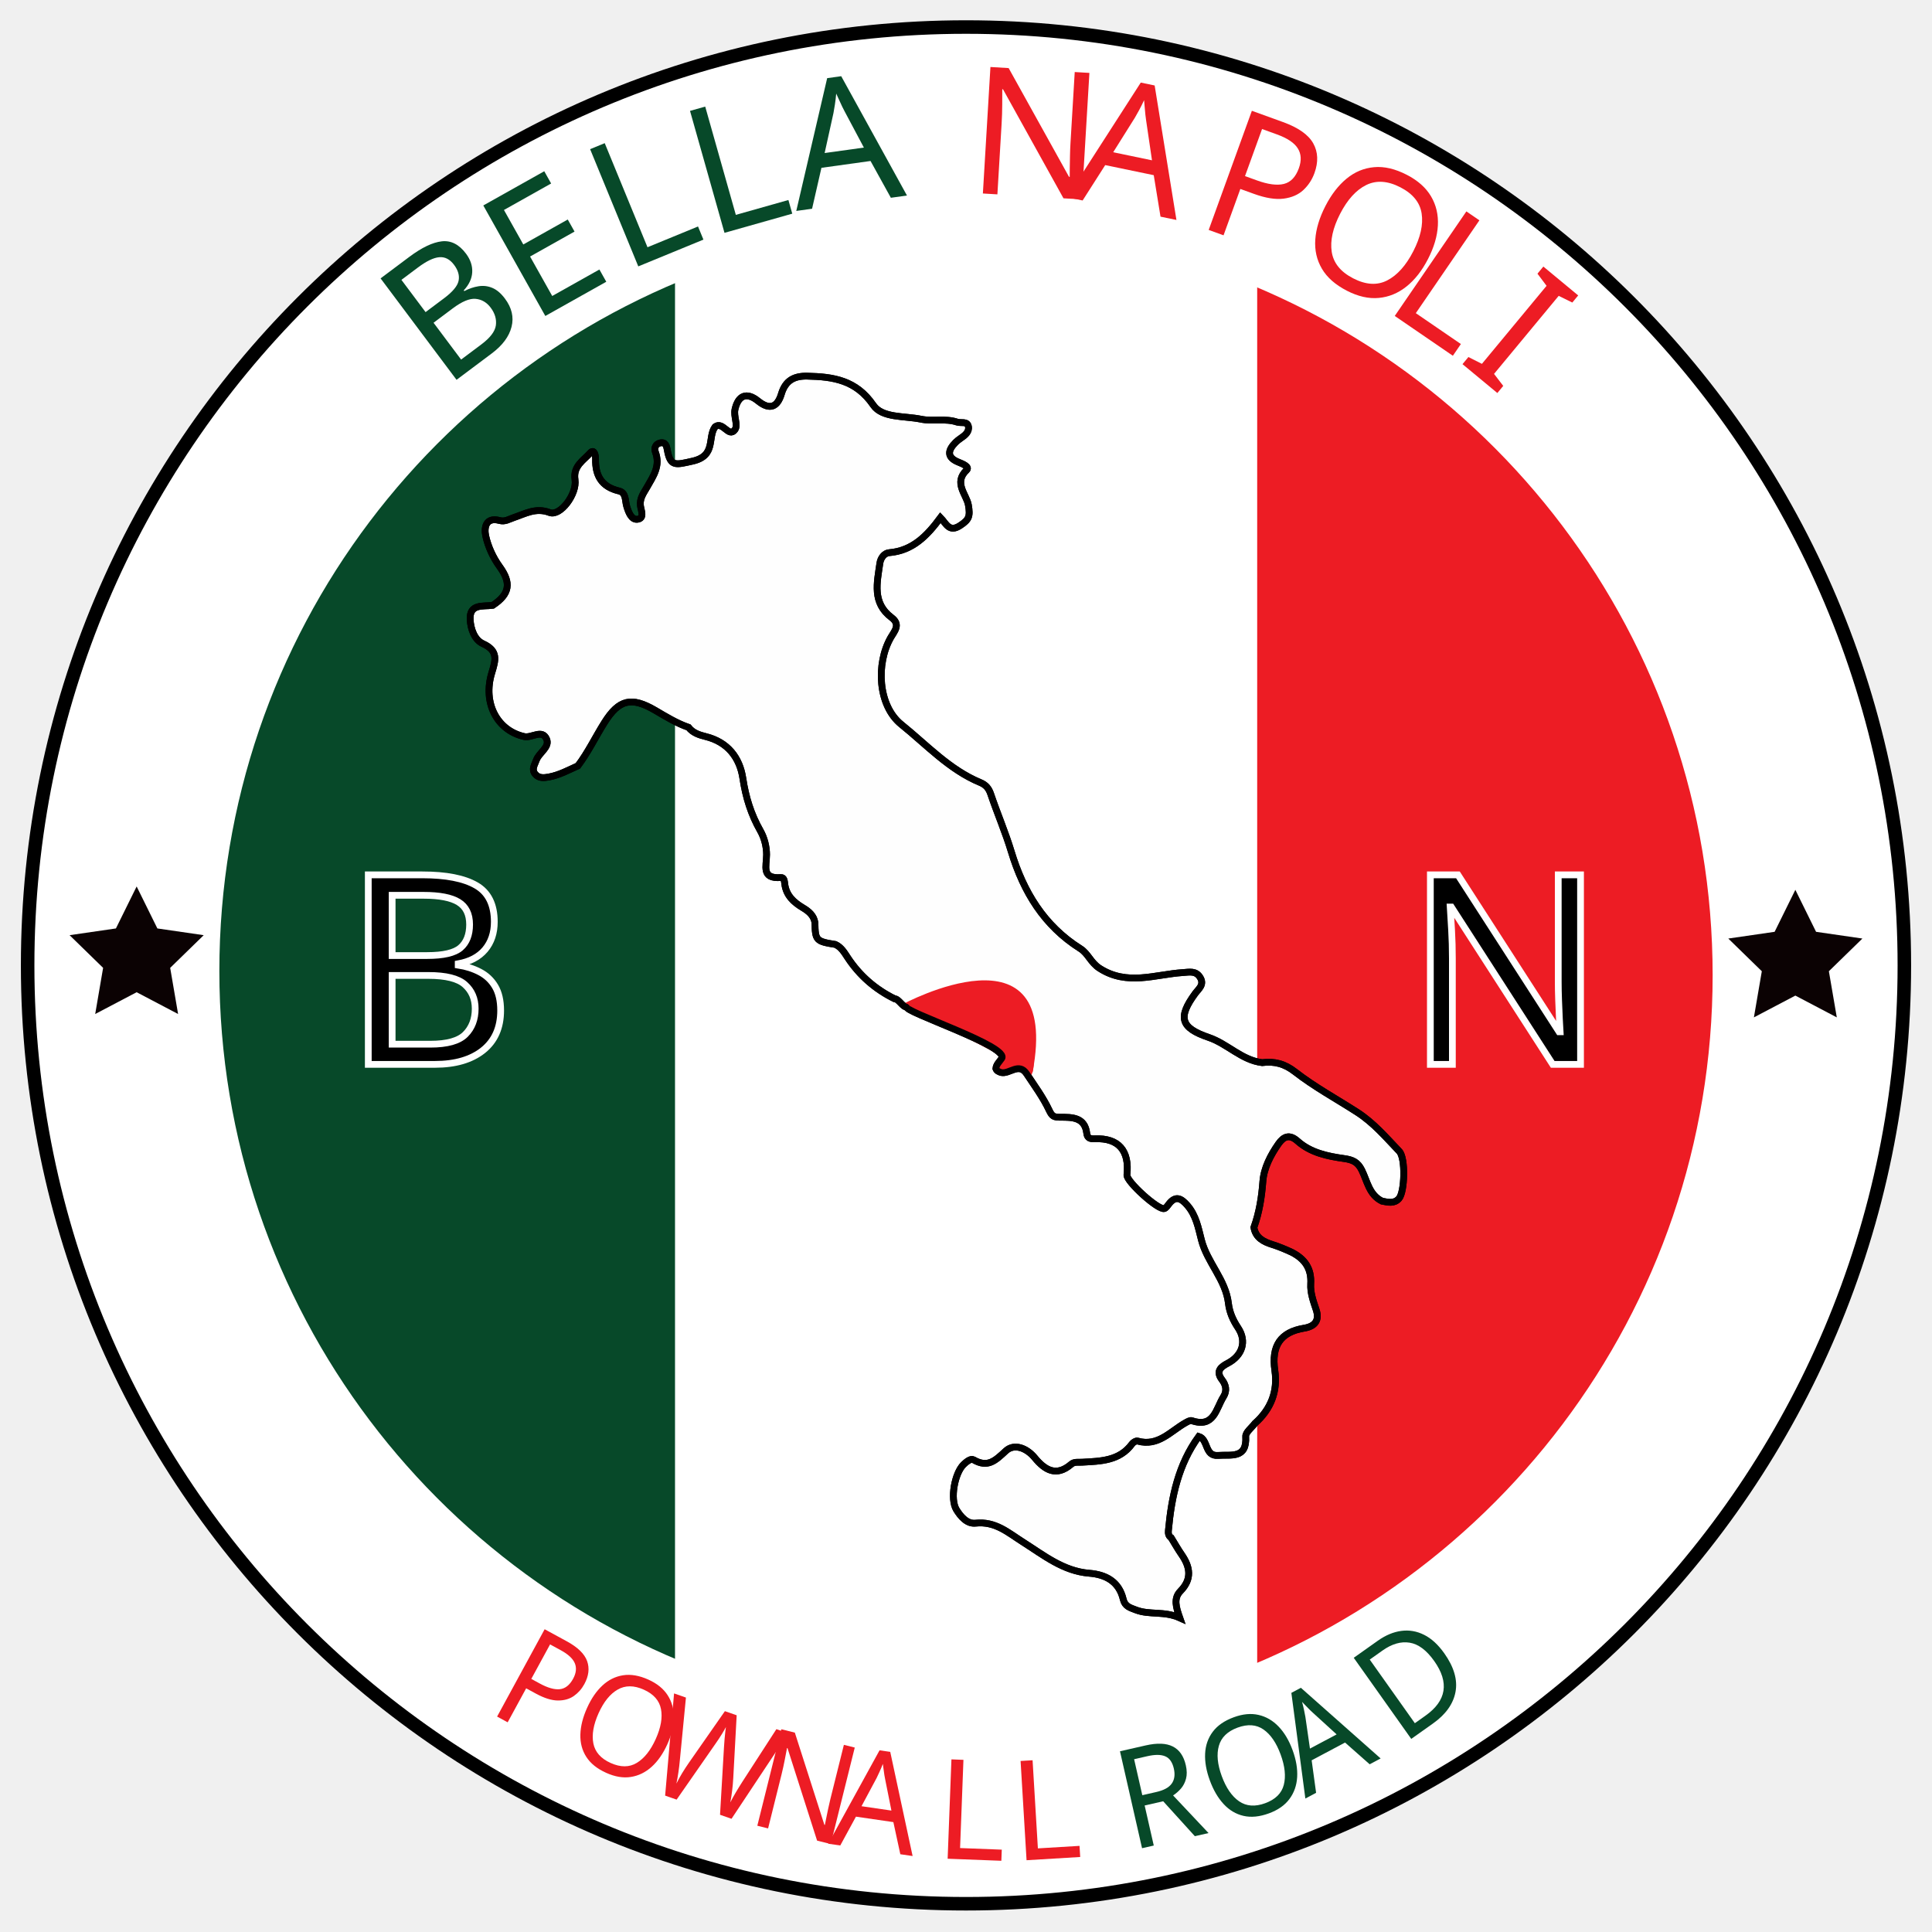
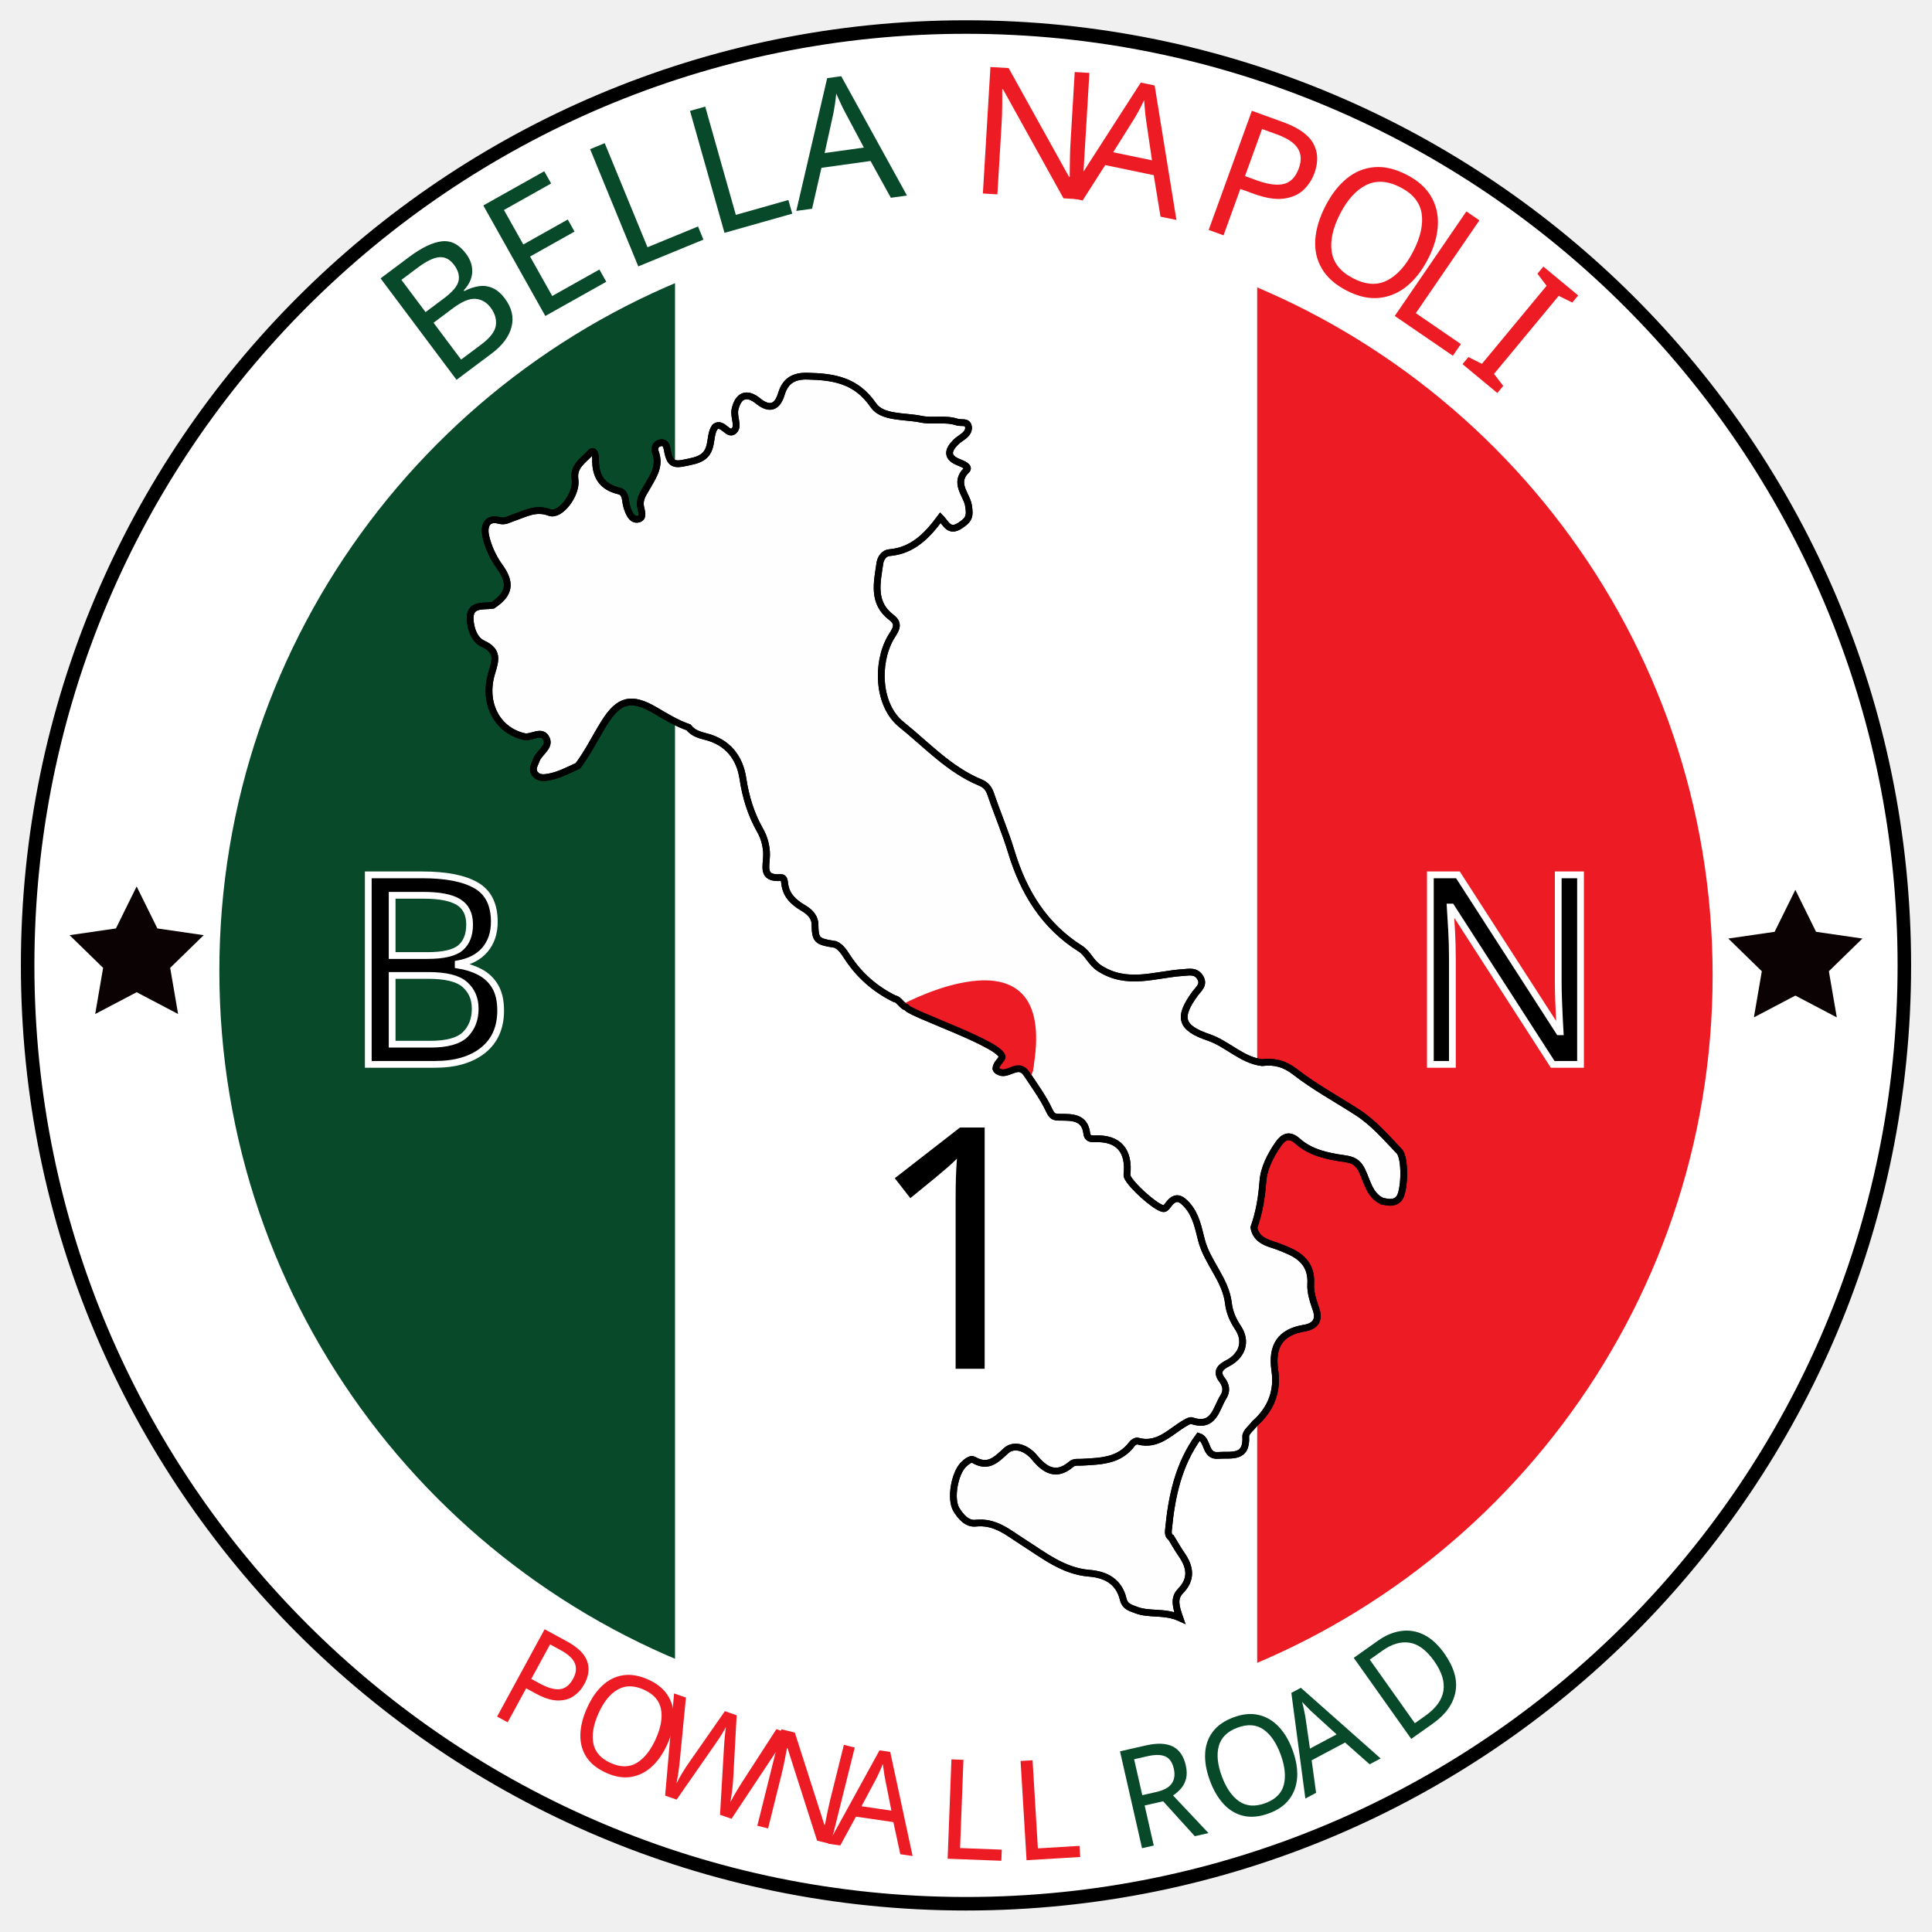
- <svg xmlns="http://www.w3.org/2000/svg" version="1.1" id="Layer_1" x="0px" y="0px" width="571.717px" height="571.718px" viewBox="0 0 571.717 571.718" enable-background="new 0 0 571.717 571.718" xml:space="preserve">
+ <svg xmlns="http://www.w3.org/2000/svg" version="1.1" id="Layer_1" x="0px" y="0px" width="571.717px" height="571.719px" viewBox="0 0 571.717 571.719" enable-background="new 0 0 571.717 571.719" xml:space="preserve">
  <circle fill="#FFFFFF" stroke="#000000" stroke-width="4" stroke-miterlimit="10" cx="285.858" cy="285.679" r="277.678" />
  <circle fill="#FFFFFF" cx="285.858" cy="288.563" r="220.947" />
-   <path fill="#ED1C24" d="M506.806,288.561c0,99.812-66.186,184.167-157.062,211.573c-20.226,6.098-20.226-429.243,0-423.145  C440.62,104.394,506.806,188.75,506.806,288.561z" />
-   <path fill="#074929" d="M64.912,287.332c0-99.811,66.184-184.166,157.061-211.571c20.225-6.097,20.225,429.245,0,423.143  C131.096,471.501,64.912,387.146,64.912,287.332z" />
-   <rect x="199.751" y="55.334" fill="#FFFFFF" width="172.276" height="460.691" />
-   <path fill="#FEFEFE" stroke="#000000" stroke-width="2" stroke-miterlimit="10" d="M145.801,179.135  c5.141-3.385,5.5-6.699,2.047-11.463c-1.927-2.658-3.418-5.896-4.115-9.089c-0.501-2.29-0.091-5.685,4.105-4.552  c1.605,0.433,2.802-0.399,4.159-0.854c3.438-1.15,6.555-3.064,10.663-1.5c3.103,1.182,8.149-5.422,7.497-9.776  c-0.595-3.983,2.543-5.674,4.495-7.866c1.176-1.32,1.615,0.707,1.59,1.776c-0.115,4.945,1.787,8.255,6.909,9.471  c2.156,0.513,1.793,2.79,2.285,4.469c0.5,1.702,1.359,4.105,3.144,3.92c2.257-0.235,1.125-2.581,0.938-4.051  c-0.271-2.162,1.007-3.796,1.92-5.405c1.869-3.292,4.055-6.324,2.506-10.441c-0.415-1.103-0.045-2.347,1.376-2.696  c1.652-0.404,1.964,1.016,2.142,2.024c0.896,5.094,2.472,4.473,7.438,3.367c7.136-1.586,4.37-7.024,6.721-10.188  c2.348-1.718,4.016,3.36,5.84,0.895c1.045-1.409-0.445-3.94,0.052-6.088c0.938-4.065,3.413-5.185,6.808-2.434  c3.574,2.897,5.781,1.676,6.903-2.067c1.206-4.023,3.803-5.366,7.667-5.279c7.68,0.172,14.438,1.152,19.528,8.577  c2.661,3.876,9.231,3.146,14.117,4.16c3.51,0.728,7.21-0.316,10.695,0.864c1.152,0.39,3.019-0.375,3.342,1.309  c0.3,1.564-1.011,2.623-2.276,3.47c-0.539,0.36-1.062,0.767-1.519,1.225c-2.365,2.372-2.676,4.461,0.929,5.883  c1.196,0.471,3.334,1.373,2.328,2.324c-3.946,3.717-0.016,7.254,0.523,10.288c0.607,3.425,0.18,4.384-2.428,6.108  c-3.283,2.168-4.136-0.616-5.825-2.333c-3.938,5.326-8.207,9.784-15.164,10.366c-1.471,0.123-2.546,1.582-2.769,3.126  c-0.831,5.769-2.333,11.726,3.464,16.079c2.783,2.09,0.818,4.056-0.248,5.922c-4.405,7.713-3.812,20.119,3.136,25.706  c7.493,6.027,14.188,13.378,23.356,17.179c1.635,0.677,2.519,1.709,3.096,3.417c1.932,5.706,4.33,11.265,6.075,17.023  c3.615,11.925,9.693,21.944,20.479,28.739c2.25,1.417,3.052,4.121,5.612,5.775c8.196,5.3,16.439,1.833,24.669,1.291  c2.021-0.133,3.875-0.623,5.153,1.471c1.299,2.128-0.504,3.378-1.479,4.715c-5.175,7.065-4.396,10.153,3.989,13.002  c5.59,1.895,9.729,6.711,15.806,7.463c3.635-0.461,6.646,0.303,9.753,2.723c5.75,4.479,12.229,7.982,18.372,11.939  c4.915,3.168,8.552,7.484,12.465,11.572c1.933,2.02,1.617,12.072-0.089,13.988c-1.418,1.594-3.257,1.1-5.021,0.758  c-3.812-1.859-4.356-5.916-5.985-9.182c-1.166-2.334-2.62-3.049-5.215-3.412c-4.887-0.686-9.911-1.709-13.774-5.162  c-2.434-2.176-4.155-1.336-5.647,0.783c-2.363,3.359-4.334,7.188-4.631,11.15c-0.354,4.709-1.08,9.207-2.651,13.609  c0.502,3.045,2.821,4.229,5.365,5.031c2.024,0.637,3.964,1.445,5.883,2.344c3.801,1.965,5.844,4.791,5.565,9.363  c-0.153,2.531,0.758,5.09,1.597,7.584c1.034,3.066-0.203,4.941-3.538,5.488c-7.068,1.158-9.736,5.293-8.677,12.512  c0.911,6.201-1.17,11.479-5.896,15.658c-0.955,1.297-2.791,2.648-2.719,3.889c0.39,6.715-4.426,5.291-8.166,5.598  c-4.04,0.328-2.852-4.736-5.735-5.623c-6.049,8.285-8.057,17.877-8.979,27.811c-0.076,0.805-0.013,1.645,0.806,2.154  c1.023,1.66,1.976,3.373,3.086,4.975c2.586,3.725,3.146,7.281-0.34,10.842c-2.096,2.145-1.287,4.775-0.19,7.904  c-4.61-2.078-8.916-0.789-12.932-2.322c-1.789-0.684-3.296-1.051-3.795-3.146c-1.255-5.275-5.132-7.34-10.08-7.736  c-7.658-0.611-13.504-5.354-19.507-9.164c-4.523-2.869-8.238-6.275-14.134-5.646c-2.504,0.268-4.393-1.941-5.652-4.002  c-1.929-3.156-0.52-10.764,2.108-13.348c0.876-0.859,2.173-1.865,2.933-1.422c4.271,2.486,6.489,0.24,9.578-2.609  c2.487-2.297,6.165-0.889,8.558,2.016c3.023,3.674,6.39,5.703,10.773,1.941c0.953-0.818,2.046-0.545,3.188-0.611  c5.451-0.322,11.099-0.322,14.848-5.436c0.33-0.451,1.173-0.959,1.608-0.836c6.119,1.73,9.758-2.918,14.229-5.416  c0.562-0.311,1.338-0.775,1.826-0.609c6.644,2.236,7.138-3.547,9.378-7.078c1.148-1.812,0.698-3.557-0.428-5.02  c-2.028-2.639-0.168-3.924,1.695-4.896c4.298-2.246,5.741-6.457,3.04-10.508c-1.503-2.254-2.526-4.586-2.832-7.211  c-0.82-7.037-6.271-12.078-7.986-18.721c-0.934-3.605-1.575-7.307-4.179-10.291c-1.818-2.082-3.445-2.992-5.474-0.371  c-0.386,0.498-0.796,1.152-1.327,1.324c-1.769,0.58-11.272-8.035-11.068-9.941c0.777-7.207-2.49-10.973-9.454-10.701  c-1.397,0.055-2.27-0.166-2.436-1.605c-0.565-4.859-4.452-4.766-7.761-4.773c-1.94-0.006-2.477-0.182-3.366-2.072  c-1.787-3.801-4.333-7.258-6.668-10.785c-2.293-3.467-5.055,0.17-7.559-0.381c-0.632-0.225-1.281-0.426-1.538-1.152  c0.104-1.223,1.013-1.984,1.641-2.916c3.196-3.502-30.043-14.249-27.896-15.361c-1.189,0.381-2.458-2.396-3.726-2.389  c-5.737-2.832-10.39-6.887-13.917-12.253c-0.962-1.466-1.892-3.034-3.608-3.824c-5.688-0.899-5.961-1.191-6.038-6.444  c-0.344-2.148-1.848-3.385-3.56-4.404c-2.753-1.637-4.959-3.664-5.376-7.06c-0.101-0.818-0.173-1.952-1.131-1.883  c-5.896,0.424-4.256-3.396-4.247-6.777c0.005-2.361-0.658-4.988-1.828-7.037c-2.792-4.889-4.351-9.968-5.195-15.564  c-0.927-6.127-4.481-10.742-11.012-12.353c-1.878-0.462-3.781-1.068-5.066-2.724c-3.506-1.208-6.692-3.178-9.82-5.011  c-7.053-4.132-10.738-3.312-15.115,3.692c-2.634,4.21-4.79,8.714-7.792,12.7c-2.794,1.265-5.506,2.743-8.558,3.307  c-1.452,0.268-3.013,0.452-4.091-0.858c-1.153-1.4-0.156-2.734,0.327-4.101c0.799-2.263,4.107-3.857,3.037-6.283  c-1.323-2.998-4.359-0.214-6.625-0.721c-7.927-1.774-12.333-9.853-9.578-18.855c1.175-3.845,1.961-6.528-2.64-8.631  c-2.514-1.148-3.608-4.383-3.756-7.097C138.874,178.586,142.898,179.523,145.801,179.135z" />
-   <path fill="#ED1C24" d="M267.105,297.187c0,0,47.056-25.414,38.465,20.062" />
-   <path fill="#BC202D" d="M295.271,316.292" />
-   <rect x="295.656" y="310.22" transform="matrix(0.9932 0.1165 -0.1165 0.9932 38.5556 -32.6926)" fill="#ED1C24" width="6.657" height="6.606" />
-   <rect x="268.245" y="297.64" fill="#ED1C24" width="1.563" height="1.012" />
-   <path d="M269.533,298.345c0,0.445-0.825,0.307-1.125,0.307c-0.304,0-1.253-1.197-1.253-1.643s0.95,0.031,1.253,0.031  C268.709,297.042,269.533,297.901,269.533,298.345z" />
+   <path fill="#ED1C24" d="M506.806,288.561c0,99.812-66.187,184.167-157.062,211.573c-20.227,6.098-20.227-429.243,0-423.146  C440.619,104.394,506.806,188.75,506.806,288.561z" />
+   <path fill="#074929" d="M64.912,287.332c0-99.811,66.184-184.166,157.061-211.57c20.225-6.098,20.225,429.245,0,423.143  C131.096,471.502,64.912,387.146,64.912,287.332z" />
+   <rect x="199.751" y="55.334" fill="#FFFFFF" width="172.275" height="460.691" />
+   <path fill="#FEFEFE" stroke="#000000" stroke-width="2" stroke-miterlimit="10" d="M145.801,179.135  c5.141-3.386,5.5-6.699,2.047-11.464c-1.927-2.657-3.418-5.896-4.115-9.089c-0.501-2.29-0.091-5.685,4.105-4.552  c1.604,0.433,2.802-0.399,4.159-0.854c3.438-1.15,6.555-3.064,10.663-1.5c3.103,1.182,8.148-5.423,7.496-9.776  c-0.595-3.983,2.544-5.674,4.495-7.866c1.177-1.32,1.615,0.707,1.591,1.776c-0.115,4.944,1.786,8.255,6.908,9.471  c2.156,0.513,1.793,2.79,2.285,4.469c0.5,1.702,1.359,4.105,3.145,3.92c2.257-0.234,1.125-2.581,0.938-4.051  c-0.271-2.162,1.007-3.796,1.92-5.405c1.869-3.292,4.056-6.323,2.506-10.44c-0.415-1.104-0.045-2.347,1.376-2.696  c1.652-0.404,1.965,1.017,2.143,2.024c0.896,5.094,2.472,4.473,7.438,3.367c7.137-1.587,4.37-7.024,6.722-10.188  c2.348-1.718,4.016,3.36,5.84,0.895c1.045-1.408-0.445-3.939,0.052-6.088c0.938-4.064,3.413-5.185,6.808-2.434  c3.574,2.896,5.781,1.676,6.903-2.067c1.206-4.022,3.803-5.365,7.667-5.278c7.68,0.172,14.438,1.151,19.528,8.577  c2.661,3.876,9.23,3.146,14.117,4.159c3.51,0.729,7.21-0.315,10.694,0.864c1.152,0.39,3.02-0.375,3.342,1.309  c0.301,1.564-1.011,2.623-2.275,3.471c-0.539,0.359-1.062,0.767-1.52,1.225c-2.364,2.372-2.676,4.461,0.93,5.883  c1.195,0.472,3.334,1.373,2.328,2.324c-3.946,3.717-0.017,7.254,0.522,10.288c0.607,3.425,0.18,4.384-2.428,6.108  c-3.283,2.168-4.136-0.616-5.825-2.333c-3.938,5.325-8.207,9.783-15.164,10.365c-1.471,0.123-2.546,1.582-2.769,3.126  c-0.831,5.77-2.333,11.727,3.464,16.079c2.782,2.091,0.817,4.057-0.248,5.922c-4.405,7.714-3.812,20.119,3.136,25.706  c7.493,6.027,14.188,13.379,23.356,17.18c1.635,0.677,2.519,1.709,3.096,3.417c1.932,5.706,4.33,11.265,6.075,17.022  c3.614,11.925,9.692,21.944,20.479,28.739c2.25,1.417,3.052,4.121,5.612,5.775c8.196,5.3,16.438,1.833,24.669,1.291  c2.021-0.134,3.875-0.623,5.153,1.471c1.299,2.128-0.504,3.378-1.479,4.715c-5.175,7.065-4.396,10.153,3.989,13.002  c5.59,1.896,9.729,6.711,15.806,7.463c3.635-0.461,6.646,0.304,9.753,2.724c5.75,4.479,12.229,7.981,18.372,11.938  c4.915,3.168,8.552,7.484,12.465,11.572c1.934,2.021,1.617,12.072-0.089,13.988c-1.418,1.594-3.257,1.1-5.021,0.758  c-3.812-1.859-4.355-5.916-5.984-9.182c-1.166-2.334-2.62-3.05-5.215-3.412c-4.887-0.687-9.911-1.709-13.774-5.162  c-2.434-2.176-4.154-1.336-5.646,0.783c-2.363,3.358-4.334,7.188-4.631,11.149c-0.354,4.709-1.08,9.207-2.651,13.609  c0.502,3.045,2.821,4.229,5.365,5.031c2.023,0.637,3.964,1.444,5.883,2.344c3.801,1.965,5.844,4.791,5.565,9.363  c-0.153,2.53,0.758,5.09,1.597,7.584c1.034,3.065-0.203,4.94-3.538,5.487c-7.068,1.158-9.736,5.293-8.677,12.513  c0.911,6.2-1.17,11.479-5.896,15.657c-0.955,1.297-2.791,2.648-2.719,3.89c0.39,6.715-4.426,5.291-8.166,5.598  c-4.04,0.328-2.852-4.736-5.735-5.623c-6.049,8.285-8.057,17.877-8.979,27.812c-0.076,0.805-0.013,1.645,0.806,2.153  c1.023,1.66,1.977,3.373,3.086,4.976c2.586,3.725,3.146,7.28-0.34,10.842c-2.096,2.145-1.287,4.775-0.189,7.904  c-4.61-2.078-8.916-0.789-12.933-2.322c-1.789-0.685-3.296-1.051-3.795-3.146c-1.255-5.274-5.132-7.34-10.08-7.735  c-7.658-0.611-13.504-5.354-19.507-9.164c-4.523-2.869-8.238-6.275-14.134-5.646c-2.504,0.269-4.394-1.94-5.652-4.002  c-1.929-3.156-0.52-10.764,2.108-13.348c0.876-0.859,2.173-1.865,2.933-1.422c4.271,2.485,6.489,0.239,9.578-2.609  c2.487-2.297,6.165-0.889,8.558,2.017c3.023,3.674,6.391,5.702,10.773,1.94c0.953-0.818,2.046-0.545,3.188-0.611  c5.451-0.321,11.1-0.321,14.849-5.436c0.33-0.451,1.173-0.959,1.607-0.836c6.119,1.729,9.759-2.918,14.229-5.416  c0.562-0.312,1.338-0.775,1.826-0.609c6.644,2.236,7.138-3.547,9.378-7.078c1.147-1.812,0.698-3.557-0.428-5.02  c-2.028-2.639-0.169-3.924,1.694-4.896c4.298-2.245,5.741-6.456,3.04-10.508c-1.503-2.254-2.525-4.586-2.832-7.211  c-0.819-7.037-6.271-12.078-7.985-18.721c-0.935-3.605-1.575-7.307-4.18-10.291c-1.817-2.082-3.444-2.992-5.474-0.371  c-0.386,0.498-0.796,1.152-1.327,1.324c-1.769,0.58-11.271-8.035-11.068-9.941c0.777-7.207-2.489-10.973-9.453-10.701  c-1.397,0.056-2.271-0.166-2.437-1.604c-0.565-4.859-4.452-4.766-7.761-4.773c-1.94-0.006-2.478-0.182-3.366-2.071  c-1.787-3.802-4.333-7.259-6.668-10.785c-2.293-3.467-5.055,0.17-7.559-0.381c-0.633-0.226-1.281-0.427-1.538-1.152  c0.104-1.223,1.013-1.984,1.641-2.916c3.196-3.502-30.043-14.249-27.896-15.361c-1.189,0.381-2.458-2.396-3.727-2.389  c-5.737-2.832-10.39-6.888-13.917-12.253c-0.962-1.467-1.892-3.034-3.607-3.824c-5.688-0.899-5.962-1.191-6.038-6.444  c-0.345-2.147-1.849-3.385-3.561-4.403c-2.753-1.638-4.959-3.664-5.376-7.061c-0.101-0.818-0.173-1.952-1.131-1.883  c-5.896,0.424-4.256-3.396-4.247-6.777c0.005-2.36-0.658-4.987-1.828-7.037c-2.792-4.889-4.351-9.968-5.194-15.563  c-0.928-6.127-4.481-10.742-11.013-12.354c-1.878-0.462-3.781-1.067-5.065-2.724c-3.506-1.208-6.692-3.178-9.82-5.011  c-7.053-4.132-10.738-3.312-15.115,3.691c-2.634,4.21-4.79,8.715-7.792,12.7c-2.794,1.266-5.506,2.743-8.558,3.308  c-1.452,0.268-3.013,0.451-4.091-0.858c-1.153-1.4-0.156-2.734,0.326-4.101c0.8-2.264,4.107-3.857,3.037-6.283  c-1.322-2.998-4.358-0.214-6.625-0.722c-7.927-1.773-12.333-9.853-9.578-18.854c1.176-3.845,1.962-6.528-2.64-8.631  c-2.514-1.148-3.607-4.383-3.756-7.098C138.874,178.586,142.898,179.523,145.801,179.135z" />
+   <path fill="#ED1C24" d="M267.105,297.187c0,0,47.057-25.414,38.465,20.062" />
+   <path fill="#BC202D" d="M295.271,316.293" />
+   <rect x="295.653" y="310.227" transform="matrix(-0.9932 -0.1165 0.1165 -0.9932 559.4069 659.7532)" fill="#ED1C24" width="6.657" height="6.606" />
+   <rect x="268.245" y="297.64" fill="#ED1C24" width="1.562" height="1.012" />
+   <path d="M269.533,298.345c0,0.444-0.825,0.307-1.125,0.307c-0.305,0-1.254-1.197-1.254-1.644c0-0.445,0.95,0.031,1.254,0.031  C268.709,297.042,269.533,297.901,269.533,298.345z" />
  <polygon fill="#0B0203" points="40.437,262.32 46.569,274.745 60.282,276.738 50.36,286.41 52.702,300.067 40.437,293.619   28.172,300.067 30.514,286.41 20.592,276.738 34.303,274.745 " />
-   <polygon fill="#0B0203" points="531.281,263.315 537.41,275.742 551.123,277.734 541.202,287.408 543.546,301.063 531.281,294.615   519.015,301.063 521.358,287.408 511.436,277.734 525.147,275.742 " />
-   <rect x="101.358" y="258.503" fill="none" width="371.007" height="63.213" />
-   <text transform="matrix(1 0 0 1 101.3567 314.9683)" font-family="'Helvetica-Bold'" font-size="78.535">B</text>
-   <text transform="matrix(1 0 0 1 101.3567 314.9683)" fill="none" stroke="#FFFFFF" stroke-width="2" stroke-miterlimit="10" font-family="'Helvetica-Bold'" font-size="78.535">B</text>
-   <text transform="matrix(1 0 0 1 158.0725 314.9683)" font-family="'Helvetica-Bold'" font-size="78.535" letter-spacing="234"> </text>
-   <text transform="matrix(1 0 0 1 158.0725 314.9683)" fill="none" stroke="#FFFFFF" stroke-width="2" stroke-miterlimit="10" font-family="'Helvetica-Bold'" font-size="78.535" letter-spacing="234"> </text>
-   <text transform="matrix(1 0 0 1 415.6487 314.9683)" font-family="'Helvetica-Bold'" font-size="78.535">N</text>
-   <text transform="matrix(1 0 0 1 415.6487 314.9683)" fill="none" stroke="#FFFFFF" stroke-width="2" stroke-miterlimit="10" font-family="'Helvetica-Bold'" font-size="78.535">N</text>
+   <polygon fill="#0B0203" points="531.281,263.315 537.409,275.742 551.122,277.734 541.201,287.408 543.546,301.063 531.281,294.615   519.015,301.063 521.358,287.408 511.436,277.734 525.147,275.742 " />
+   <rect x="101.358" y="258.503" fill="none" width="371.007" height="63.214" />
+   <text transform="matrix(1 0 0 1 101.3567 314.9685)" font-family="'Helvetica-Bold'" font-size="78.535">B</text>
+   <text transform="matrix(1 0 0 1 101.3567 314.9685)" fill="none" stroke="#FFFFFF" stroke-width="2" stroke-miterlimit="10" font-family="'Helvetica-Bold'" font-size="78.535">B</text>
+   <text transform="matrix(1 0 0 1 158.072 314.9685)" font-family="'Helvetica-Bold'" font-size="78.535" letter-spacing="233"> </text>
+   <text transform="matrix(1 0 0 1 158.072 314.9685)" fill="none" stroke="#FFFFFF" stroke-width="2" stroke-miterlimit="10" font-family="'Helvetica-Bold'" font-size="78.535" letter-spacing="233"> </text>
+   <text transform="matrix(1 0 0 1 415.6487 314.9685)" font-family="'Helvetica-Bold'" font-size="78.535">N</text>
+   <text transform="matrix(1 0 0 1 415.6487 314.9685)" fill="none" stroke="#FFFFFF" stroke-width="2" stroke-miterlimit="10" font-family="'Helvetica-Bold'" font-size="78.535">N</text>
  <ellipse fill="#ED1C24" cx="304.3" cy="314.391" rx="1.611" ry="4.54" />
-   <path fill="none" stroke="#000000" stroke-width="2" stroke-miterlimit="10" d="M145.801,179.135  c5.141-3.385,5.5-6.699,2.047-11.463c-1.927-2.658-3.418-5.896-4.115-9.089c-0.501-2.29-0.091-5.685,4.105-4.552  c1.605,0.433,2.802-0.399,4.159-0.854c3.438-1.15,6.555-3.064,10.663-1.5c3.103,1.182,8.149-5.422,7.497-9.776  c-0.595-3.983,2.543-5.674,4.495-7.866c1.176-1.32,1.615,0.707,1.59,1.776c-0.115,4.945,1.787,8.255,6.909,9.471  c2.156,0.513,1.793,2.79,2.285,4.469c0.5,1.702,1.359,4.105,3.144,3.92c2.257-0.235,1.125-2.581,0.938-4.051  c-0.271-2.162,1.007-3.796,1.92-5.405c1.869-3.292,4.055-6.324,2.506-10.441c-0.415-1.103-0.045-2.347,1.376-2.696  c1.652-0.404,1.964,1.016,2.142,2.024c0.896,5.094,2.472,4.473,7.438,3.367c7.136-1.586,4.37-7.024,6.721-10.188  c2.348-1.718,4.016,3.36,5.84,0.895c1.045-1.409-0.445-3.94,0.052-6.088c0.938-4.065,3.413-5.185,6.808-2.434  c3.574,2.897,5.781,1.676,6.903-2.067c1.206-4.023,3.803-5.366,7.667-5.279c7.68,0.172,14.438,1.152,19.528,8.577  c2.661,3.876,9.231,3.146,14.117,4.16c3.51,0.728,7.21-0.316,10.695,0.864c1.152,0.39,3.019-0.375,3.342,1.309  c0.3,1.564-1.011,2.623-2.276,3.47c-0.539,0.36-1.062,0.767-1.519,1.225c-2.365,2.372-2.676,4.461,0.929,5.883  c1.196,0.471,3.334,1.373,2.328,2.324c-3.946,3.717-0.016,7.254,0.523,10.288c0.607,3.425,0.18,4.384-2.428,6.108  c-3.283,2.168-4.136-0.616-5.825-2.333c-3.938,5.326-8.207,9.784-15.164,10.366c-1.471,0.123-2.546,1.582-2.769,3.126  c-0.831,5.769-2.333,11.726,3.464,16.079c2.783,2.09,0.818,4.056-0.248,5.922c-4.405,7.713-3.812,20.119,3.136,25.706  c7.493,6.027,14.188,13.378,23.356,17.179c1.635,0.677,2.519,1.709,3.096,3.417c1.932,5.706,4.33,11.265,6.075,17.023  c3.615,11.925,9.693,21.944,20.479,28.739c2.25,1.417,3.052,4.121,5.612,5.775c8.196,5.3,16.439,1.833,24.669,1.291  c2.021-0.133,3.875-0.623,5.153,1.471c1.299,2.128-0.504,3.378-1.479,4.712c-5.175,7.067-4.396,10.156,3.989,13.003  c5.59,1.895,9.729,6.711,15.806,7.463c3.635-0.461,6.646,0.303,9.753,2.723c5.75,4.48,12.229,7.982,18.372,11.939  c4.915,3.168,8.552,7.484,12.465,11.574c1.933,2.02,1.617,12.07-0.089,13.988c-1.418,1.594-3.257,1.1-5.021,0.758  c-3.812-1.861-4.356-5.916-5.985-9.184c-1.166-2.334-2.62-3.047-5.215-3.412c-4.887-0.686-9.911-1.709-13.774-5.162  c-2.434-2.176-4.155-1.336-5.647,0.783c-2.363,3.359-4.334,7.188-4.631,11.15c-0.354,4.709-1.08,9.207-2.651,13.611  c0.502,3.043,2.821,4.229,5.365,5.031c2.024,0.637,3.964,1.443,5.883,2.342c3.801,1.963,5.844,4.791,5.565,9.363  c-0.153,2.533,0.758,5.09,1.597,7.584c1.034,3.066-0.203,4.941-3.538,5.488c-7.068,1.156-9.736,5.295-8.677,12.512  c0.911,6.201-1.17,11.479-5.896,15.658c-0.955,1.299-2.791,2.648-2.719,3.889c0.39,6.715-4.426,5.291-8.166,5.596  c-4.04,0.33-2.852-4.734-5.735-5.619c-6.049,8.285-8.057,17.877-8.979,27.811c-0.076,0.805-0.013,1.645,0.806,2.154  c1.023,1.658,1.976,3.373,3.086,4.973c2.586,3.723,3.146,7.281-0.34,10.842c-2.096,2.146-1.287,4.775-0.19,7.906  c-4.61-2.078-8.916-0.791-12.932-2.322c-1.789-0.684-3.296-1.051-3.795-3.146c-1.255-5.275-5.132-7.34-10.08-7.736  c-7.658-0.611-13.504-5.354-19.507-9.164c-4.523-2.869-8.238-6.277-14.134-5.646c-2.504,0.266-4.393-1.943-5.652-4.002  c-1.929-3.156-0.52-10.764,2.108-13.348c0.876-0.859,2.173-1.865,2.933-1.422c4.271,2.486,6.489,0.24,9.578-2.609  c2.487-2.297,6.165-0.889,8.558,2.016c3.023,3.674,6.39,5.701,10.773,1.939c0.953-0.818,2.046-0.545,3.188-0.611  c5.451-0.322,11.099-0.322,14.848-5.436c0.33-0.451,1.173-0.959,1.608-0.834c6.119,1.729,9.758-2.918,14.229-5.416  c0.562-0.312,1.338-0.775,1.826-0.609c6.644,2.236,7.138-3.549,9.378-7.078c1.148-1.812,0.698-3.557-0.428-5.021  c-2.028-2.637-0.168-3.922,1.695-4.895c4.298-2.248,5.741-6.457,3.04-10.51c-1.503-2.252-2.526-4.584-2.832-7.211  c-0.82-7.037-6.271-12.076-7.986-18.721c-0.934-3.605-1.575-7.307-4.179-10.289c-1.818-2.08-3.445-2.994-5.474-0.373  c-0.386,0.5-0.796,1.154-1.327,1.328c-1.769,0.58-11.272-8.039-11.068-9.941c0.777-7.209-2.49-10.977-9.454-10.703  c-1.397,0.057-2.27-0.164-2.436-1.604c-0.565-4.861-4.452-4.768-7.761-4.773c-1.94-0.006-2.477-0.182-3.366-2.074  c-1.787-3.801-4.333-7.256-6.668-10.787c-2.293-3.465-5.055,0.172-7.559-0.379c-0.632-0.225-1.281-0.426-1.538-1.152  c0.104-1.221,1.013-1.984,1.641-2.914c3.196-3.504-30.043-14.25-27.896-15.363c-1.189,0.381-2.458-2.395-3.726-2.388  c-5.737-2.832-10.39-6.888-13.917-12.254c-0.962-1.466-1.892-3.035-3.608-3.824c-5.688-0.899-5.961-1.191-6.038-6.444  c-0.344-2.148-1.848-3.385-3.56-4.404c-2.753-1.638-4.959-3.664-5.376-7.06c-0.101-0.818-0.173-1.952-1.131-1.883  c-5.896,0.424-4.256-3.396-4.247-6.777c0.005-2.361-0.658-4.988-1.828-7.037c-2.792-4.889-4.351-9.968-5.195-15.564  c-0.927-6.127-4.481-10.743-11.012-12.353c-1.878-0.462-3.781-1.068-5.066-2.724c-3.506-1.208-6.692-3.178-9.82-5.011  c-7.053-4.132-10.738-3.312-15.115,3.692c-2.634,4.21-4.79,8.714-7.792,12.7c-2.794,1.265-5.506,2.743-8.558,3.307  c-1.452,0.268-3.013,0.452-4.091-0.858c-1.153-1.4-0.156-2.734,0.327-4.101c0.799-2.263,4.107-3.857,3.037-6.283  c-1.323-2.999-4.359-0.214-6.625-0.721c-7.927-1.774-12.333-9.853-9.578-18.855c1.175-3.845,1.961-6.528-2.64-8.631  c-2.514-1.148-3.608-4.383-3.756-7.097C138.874,178.586,142.898,179.523,145.801,179.135z" />
-   <text transform="matrix(0.7902 -0.5918 0.5994 0.8004 131.075 115.4092)" fill="#074929" font-family="'Algerian'" font-size="52.512">B</text>
-   <text transform="matrix(0.8609 -0.4832 0.4894 0.8721 156.9861 95.9639)" fill="#074929" font-family="'Algerian'" font-size="52.516">E</text>
-   <text transform="matrix(0.9131 -0.3752 0.3801 0.925 184.2302 80.7397)" fill="#074929" font-family="'Algerian'" font-size="52.517">L</text>
-   <text transform="matrix(0.95 -0.2686 0.2721 0.9623 209.5544 70.269)" fill="#074929" font-family="'Algerian'" font-size="52.514">L</text>
-   <text transform="matrix(0.9778 -0.1361 0.1378 0.9905 235.6345 62.4209)" fill="#074929" font-family="'Algerian'" font-size="52.516">A</text>
-   <text transform="matrix(0.9868 -0.0308 0.0312 0.9995 273.6624 57.7876)" font-family="'Algerian'" font-size="52.514"> </text>
-   <text transform="matrix(0.9855 0.0589 -0.0596 0.9982 285.8342 56.9585)" fill="#ED1C24" font-family="'Algerian'" font-size="52.514">N</text>
-   <text transform="matrix(0.9666 0.2008 -0.2034 0.9791 315.7512 58.3652)" fill="#ED1C24" font-family="'Algerian'" font-size="52.514">A</text>
-   <text transform="matrix(0.9282 0.3363 -0.3407 0.9402 352.9495 66.3286)" fill="#ED1C24" font-family="'Algerian'" font-size="52.514">P</text>
-   <text transform="matrix(0.8777 0.4519 -0.4578 0.8891 380.7805 76.2734)" fill="#ED1C24" font-family="'Algerian'" font-size="52.516">O</text>
-   <text transform="matrix(0.8145 0.5579 -0.5651 0.825 408.5891 90.6548)" fill="#ED1C24" font-family="'Algerian'" font-size="52.514">L</text>
-   <text transform="matrix(0.7602 0.6298 -0.638 0.7701 431.1936 106.4419)" fill="#ED1C24" font-family="'Algerian'" font-size="52.516">I</text>
+   <path fill="none" stroke="#000000" stroke-width="2" stroke-miterlimit="10" d="M145.801,179.135  c5.141-3.386,5.5-6.699,2.047-11.464c-1.927-2.657-3.418-5.896-4.115-9.089c-0.501-2.29-0.091-5.685,4.105-4.552  c1.604,0.433,2.802-0.399,4.159-0.854c3.438-1.15,6.555-3.064,10.663-1.5c3.103,1.182,8.148-5.423,7.496-9.776  c-0.595-3.983,2.544-5.674,4.495-7.866c1.177-1.32,1.615,0.707,1.591,1.776c-0.115,4.944,1.786,8.255,6.908,9.471  c2.156,0.513,1.793,2.79,2.285,4.469c0.5,1.702,1.359,4.105,3.145,3.92c2.257-0.234,1.125-2.581,0.938-4.051  c-0.271-2.162,1.007-3.796,1.92-5.405c1.869-3.292,4.056-6.323,2.506-10.44c-0.415-1.104-0.045-2.347,1.376-2.696  c1.652-0.404,1.965,1.017,2.143,2.024c0.896,5.094,2.472,4.473,7.438,3.367c7.137-1.587,4.37-7.024,6.722-10.188  c2.348-1.718,4.016,3.36,5.84,0.895c1.045-1.408-0.445-3.939,0.052-6.088c0.938-4.064,3.413-5.185,6.808-2.434  c3.574,2.896,5.781,1.676,6.903-2.067c1.206-4.022,3.803-5.365,7.667-5.278c7.68,0.172,14.438,1.151,19.528,8.577  c2.661,3.876,9.23,3.146,14.117,4.159c3.51,0.729,7.21-0.315,10.694,0.864c1.152,0.39,3.02-0.375,3.342,1.309  c0.301,1.564-1.011,2.623-2.275,3.471c-0.539,0.359-1.062,0.767-1.52,1.225c-2.364,2.372-2.676,4.461,0.93,5.883  c1.195,0.472,3.334,1.373,2.328,2.324c-3.946,3.717-0.017,7.254,0.522,10.288c0.607,3.425,0.18,4.384-2.428,6.108  c-3.283,2.168-4.136-0.616-5.825-2.333c-3.938,5.325-8.207,9.783-15.164,10.365c-1.471,0.123-2.546,1.582-2.769,3.126  c-0.831,5.77-2.333,11.727,3.464,16.079c2.782,2.091,0.817,4.057-0.248,5.922c-4.405,7.714-3.812,20.119,3.136,25.706  c7.493,6.027,14.188,13.379,23.356,17.18c1.635,0.677,2.519,1.709,3.096,3.417c1.932,5.706,4.33,11.265,6.075,17.022  c3.614,11.925,9.692,21.944,20.479,28.739c2.25,1.417,3.052,4.121,5.612,5.775c8.196,5.3,16.438,1.833,24.669,1.291  c2.021-0.134,3.875-0.623,5.153,1.471c1.299,2.128-0.504,3.378-1.479,4.712c-5.175,7.067-4.396,10.156,3.989,13.003  c5.59,1.896,9.729,6.711,15.806,7.463c3.635-0.461,6.646,0.304,9.753,2.724c5.75,4.479,12.229,7.981,18.372,11.938  c4.915,3.168,8.552,7.484,12.465,11.574c1.934,2.021,1.617,12.07-0.089,13.988c-1.418,1.594-3.257,1.1-5.021,0.758  c-3.812-1.861-4.355-5.916-5.984-9.184c-1.166-2.334-2.62-3.048-5.215-3.412c-4.887-0.687-9.911-1.709-13.774-5.162  c-2.434-2.176-4.154-1.336-5.646,0.783c-2.363,3.358-4.334,7.188-4.631,11.149c-0.354,4.709-1.08,9.207-2.651,13.611  c0.502,3.043,2.821,4.229,5.365,5.031c2.023,0.637,3.964,1.442,5.883,2.342c3.801,1.963,5.844,4.791,5.565,9.363  c-0.153,2.532,0.758,5.09,1.597,7.584c1.034,3.065-0.203,4.94-3.538,5.487c-7.068,1.156-9.736,5.295-8.677,12.513  c0.911,6.2-1.17,11.479-5.896,15.657c-0.955,1.3-2.791,2.648-2.719,3.89c0.39,6.715-4.426,5.291-8.166,5.596  c-4.04,0.33-2.852-4.734-5.735-5.619c-6.049,8.285-8.057,17.877-8.979,27.812c-0.076,0.805-0.013,1.645,0.806,2.153  c1.023,1.658,1.977,3.373,3.086,4.974c2.586,3.723,3.146,7.28-0.34,10.842c-2.096,2.146-1.287,4.774-0.189,7.906  c-4.61-2.078-8.916-0.791-12.933-2.322c-1.789-0.684-3.296-1.051-3.795-3.146c-1.255-5.274-5.132-7.34-10.08-7.735  c-7.658-0.611-13.504-5.354-19.507-9.164c-4.523-2.869-8.238-6.277-14.134-5.646c-2.504,0.267-4.394-1.942-5.652-4.002  c-1.929-3.155-0.52-10.764,2.108-13.348c0.876-0.859,2.173-1.865,2.933-1.422c4.271,2.485,6.489,0.24,9.578-2.609  c2.487-2.297,6.165-0.889,8.558,2.017c3.023,3.674,6.391,5.7,10.773,1.938c0.953-0.818,2.046-0.545,3.188-0.611  c5.451-0.321,11.1-0.321,14.849-5.436c0.33-0.451,1.173-0.959,1.607-0.834c6.119,1.729,9.759-2.918,14.229-5.416  c0.562-0.312,1.338-0.775,1.826-0.609c6.644,2.236,7.138-3.549,9.378-7.078c1.147-1.812,0.698-3.557-0.428-5.021  c-2.028-2.637-0.169-3.922,1.694-4.896c4.298-2.247,5.741-6.456,3.04-10.51c-1.503-2.252-2.525-4.584-2.832-7.211  c-0.819-7.037-6.271-12.076-7.985-18.721c-0.935-3.605-1.575-7.308-4.18-10.289c-1.817-2.08-3.444-2.994-5.474-0.373  c-0.386,0.5-0.796,1.154-1.327,1.328c-1.769,0.58-11.271-8.039-11.068-9.941c0.777-7.209-2.489-10.977-9.453-10.703  c-1.397,0.058-2.271-0.164-2.437-1.604c-0.565-4.861-4.452-4.769-7.761-4.773c-1.94-0.006-2.478-0.182-3.366-2.073  c-1.787-3.802-4.333-7.257-6.668-10.787c-2.293-3.465-5.055,0.172-7.559-0.379c-0.633-0.226-1.281-0.427-1.538-1.152  c0.104-1.221,1.013-1.984,1.641-2.914c3.196-3.504-30.043-14.25-27.896-15.363c-1.189,0.381-2.458-2.395-3.727-2.388  c-5.737-2.832-10.39-6.889-13.917-12.254c-0.962-1.467-1.892-3.035-3.607-3.824c-5.688-0.899-5.962-1.191-6.038-6.444  c-0.345-2.147-1.849-3.385-3.561-4.404c-2.753-1.638-4.959-3.663-5.376-7.06c-0.101-0.818-0.173-1.952-1.131-1.883  c-5.896,0.424-4.256-3.396-4.247-6.777c0.005-2.36-0.658-4.987-1.828-7.037c-2.792-4.889-4.351-9.968-5.194-15.563  c-0.928-6.127-4.481-10.743-11.013-12.354c-1.878-0.462-3.781-1.067-5.065-2.724c-3.506-1.208-6.692-3.178-9.82-5.011  c-7.053-4.132-10.738-3.312-15.115,3.691c-2.634,4.21-4.79,8.714-7.792,12.7c-2.794,1.265-5.506,2.743-8.558,3.307  c-1.452,0.269-3.013,0.452-4.091-0.857c-1.153-1.4-0.156-2.734,0.326-4.102c0.8-2.263,4.107-3.856,3.037-6.282  c-1.322-2.999-4.358-0.214-6.625-0.722c-7.927-1.773-12.333-9.853-9.578-18.854c1.176-3.845,1.962-6.528-2.64-8.631  c-2.514-1.148-3.607-4.383-3.756-7.098C138.874,178.586,142.898,179.523,145.801,179.135z" />
+   <text transform="matrix(0.7902 -0.5918 0.5994 0.8004 131.0735 115.4099)" fill="#074929" font-family="'Algerian'" font-size="52.51">B</text>
+   <text transform="matrix(0.8609 -0.4832 0.4894 0.8721 156.9866 95.9646)" fill="#074929" font-family="'Algerian'" font-size="52.518">E</text>
+   <text transform="matrix(0.9131 -0.3752 0.3801 0.925 184.2297 80.741)" fill="#074929" font-family="'Algerian'" font-size="52.519">L</text>
+   <text transform="matrix(0.95 -0.2686 0.2721 0.9623 209.554 70.2698)" fill="#074929" font-family="'Algerian'" font-size="52.514">L</text>
+   <text transform="matrix(0.9778 -0.1361 0.1378 0.9905 235.634 62.4207)" fill="#074929" font-family="'Algerian'" font-size="52.518">A</text>
+   <text transform="matrix(0.9868 -0.0308 0.0312 0.9995 273.6624 57.7878)" font-family="'Algerian'" font-size="52.514"> </text>
+   <text transform="matrix(0.9855 0.0589 -0.0596 0.9982 285.8342 56.9583)" fill="#ED1C24" font-family="'Algerian'" font-size="52.514">N</text>
+   <text transform="matrix(0.9666 0.2008 -0.2034 0.9791 315.7502 58.3645)" fill="#ED1C24" font-family="'Algerian'" font-size="52.514">A</text>
+   <text transform="matrix(0.9282 0.3363 -0.3407 0.9402 352.9495 66.3289)" fill="#ED1C24" font-family="'Algerian'" font-size="52.514">P</text>
+   <text transform="matrix(0.8777 0.4519 -0.4578 0.8891 380.7805 76.2727)" fill="#ED1C24" font-family="'Algerian'" font-size="52.518">O</text>
+   <text transform="matrix(0.8145 0.5579 -0.5651 0.825 408.5891 90.656)" fill="#ED1C24" font-family="'Algerian'" font-size="52.514">L</text>
+   <text transform="matrix(0.7602 0.6298 -0.638 0.7701 431.1936 106.4412)" fill="#ED1C24" font-family="'Algerian'" font-size="52.519">I</text>
  <path fill="none" d="M132.682,508.357c0,0,211.926,133.816,374.122-71.188" />
  <path fill="none" d="M135.685,500.781c0,0,213.19,147.33,360.015-65.346" />
-   <text transform="matrix(0.8434 0.4591 -0.4781 0.8783 143.7307 506.1313)" fill="#ED1C24" font-family="'Algerian'" font-size="41.196">P</text>
-   <text transform="matrix(0.8757 0.3938 -0.4102 0.912 165.4524 517.9087)" fill="#ED1C24" font-family="'Algerian'" font-size="41.196">O</text>
-   <text transform="matrix(0.9065 0.3165 -0.3296 0.9441 189.3186 528.7358)" fill="#ED1C24" font-family="'Algerian'" font-size="41.196">W</text>
-   <text transform="matrix(0.9317 0.2322 -0.2418 0.9703 220.3792 539.3423)" fill="#ED1C24" font-family="'Algerian'" font-size="41.196">N</text>
-   <text transform="matrix(0.9502 0.1385 -0.1443 0.9895 245.0872 545.5962)" fill="#ED1C24" font-family="'Algerian'" font-size="41.196">A</text>
-   <text transform="matrix(0.9595 0.0366 -0.0381 0.9993 276.5901 549.8901)" fill="#ED1C24" font-family="'Algerian'" font-size="41.196">L</text>
-   <text transform="matrix(0.9585 -0.0577 0.0601 0.9982 299.9456 550.7075)" fill="#ED1C24" font-family="'Algerian'" font-size="41.196">L</text>
-   <text transform="matrix(0.9513 -0.1303 0.1357 0.9907 322.8469 549.0601)" font-family="'Algerian'" font-size="41.196"> </text>
-   <text transform="matrix(0.9362 -0.2132 0.222 0.975 334.2122 547.7759)" fill="#074929" font-family="'Algerian'" font-size="41.196">R</text>
-   <text transform="matrix(0.9015 -0.3306 0.3443 0.9389 360.8313 541.5581)" fill="#074929" font-family="'Algerian'" font-size="41.196">O</text>
-   <text transform="matrix(0.8475 -0.4514 0.4702 0.8826 386.2844 532.2251)" fill="#074929" font-family="'Algerian'" font-size="41.196">A</text>
-   <text transform="matrix(0.7833 -0.5554 0.5784 0.8157 414.4836 516.7964)" fill="#074929" font-family="'Algerian'" font-size="41.196">D</text>
+   <text transform="matrix(0.8434 0.4591 -0.4781 0.8783 143.7297 506.1326)" fill="#ED1C24" font-family="'Algerian'" font-size="41.196">P</text>
+   <text transform="matrix(0.8757 0.3938 -0.4102 0.912 165.4519 517.9099)" fill="#ED1C24" font-family="'Algerian'" font-size="41.196">O</text>
+   <text transform="matrix(0.9065 0.3165 -0.3296 0.9441 189.3186 528.7361)" fill="#ED1C24" font-family="'Algerian'" font-size="41.196">W</text>
+   <text transform="matrix(0.9317 0.2322 -0.2418 0.9703 220.3792 539.3435)" fill="#ED1C24" font-family="'Algerian'" font-size="41.196">N</text>
+   <text transform="matrix(0.9502 0.1385 -0.1443 0.9895 245.0872 545.5964)" fill="#ED1C24" font-family="'Algerian'" font-size="41.194">A</text>
+   <text transform="matrix(0.9595 0.0366 -0.0381 0.9993 276.5901 549.8894)" fill="#ED1C24" font-family="'Algerian'" font-size="41.196">L</text>
+   <text transform="matrix(0.9585 -0.0577 0.0601 0.9982 299.9446 550.7078)" fill="#ED1C24" font-family="'Algerian'" font-size="41.196">L</text>
+   <text transform="matrix(0.9513 -0.1303 0.1357 0.9907 322.8469 549.0603)" font-family="'Algerian'" font-size="41.194"> </text>
+   <text transform="matrix(0.9362 -0.2132 0.222 0.975 334.2112 547.7761)" fill="#074929" font-family="'Algerian'" font-size="41.194">R</text>
+   <text transform="matrix(0.9015 -0.3306 0.3443 0.9389 360.8323 541.5583)" fill="#074929" font-family="'Algerian'" font-size="41.197">O</text>
+   <text transform="matrix(0.8475 -0.4514 0.4702 0.8826 386.2834 532.2263)" fill="#074929" font-family="'Algerian'" font-size="41.197">A</text>
+   <text transform="matrix(0.7833 -0.5554 0.5784 0.8157 414.4836 516.7966)" fill="#074929" font-family="'Algerian'" font-size="41.194">D</text>
+   <rect x="199.751" y="338.359" fill="none" width="172.275" height="76" />
+   <text transform="matrix(1 0 0 1 255.884 405.0583)" font-family="'Algerian'" font-size="100">1</text>
</svg>
